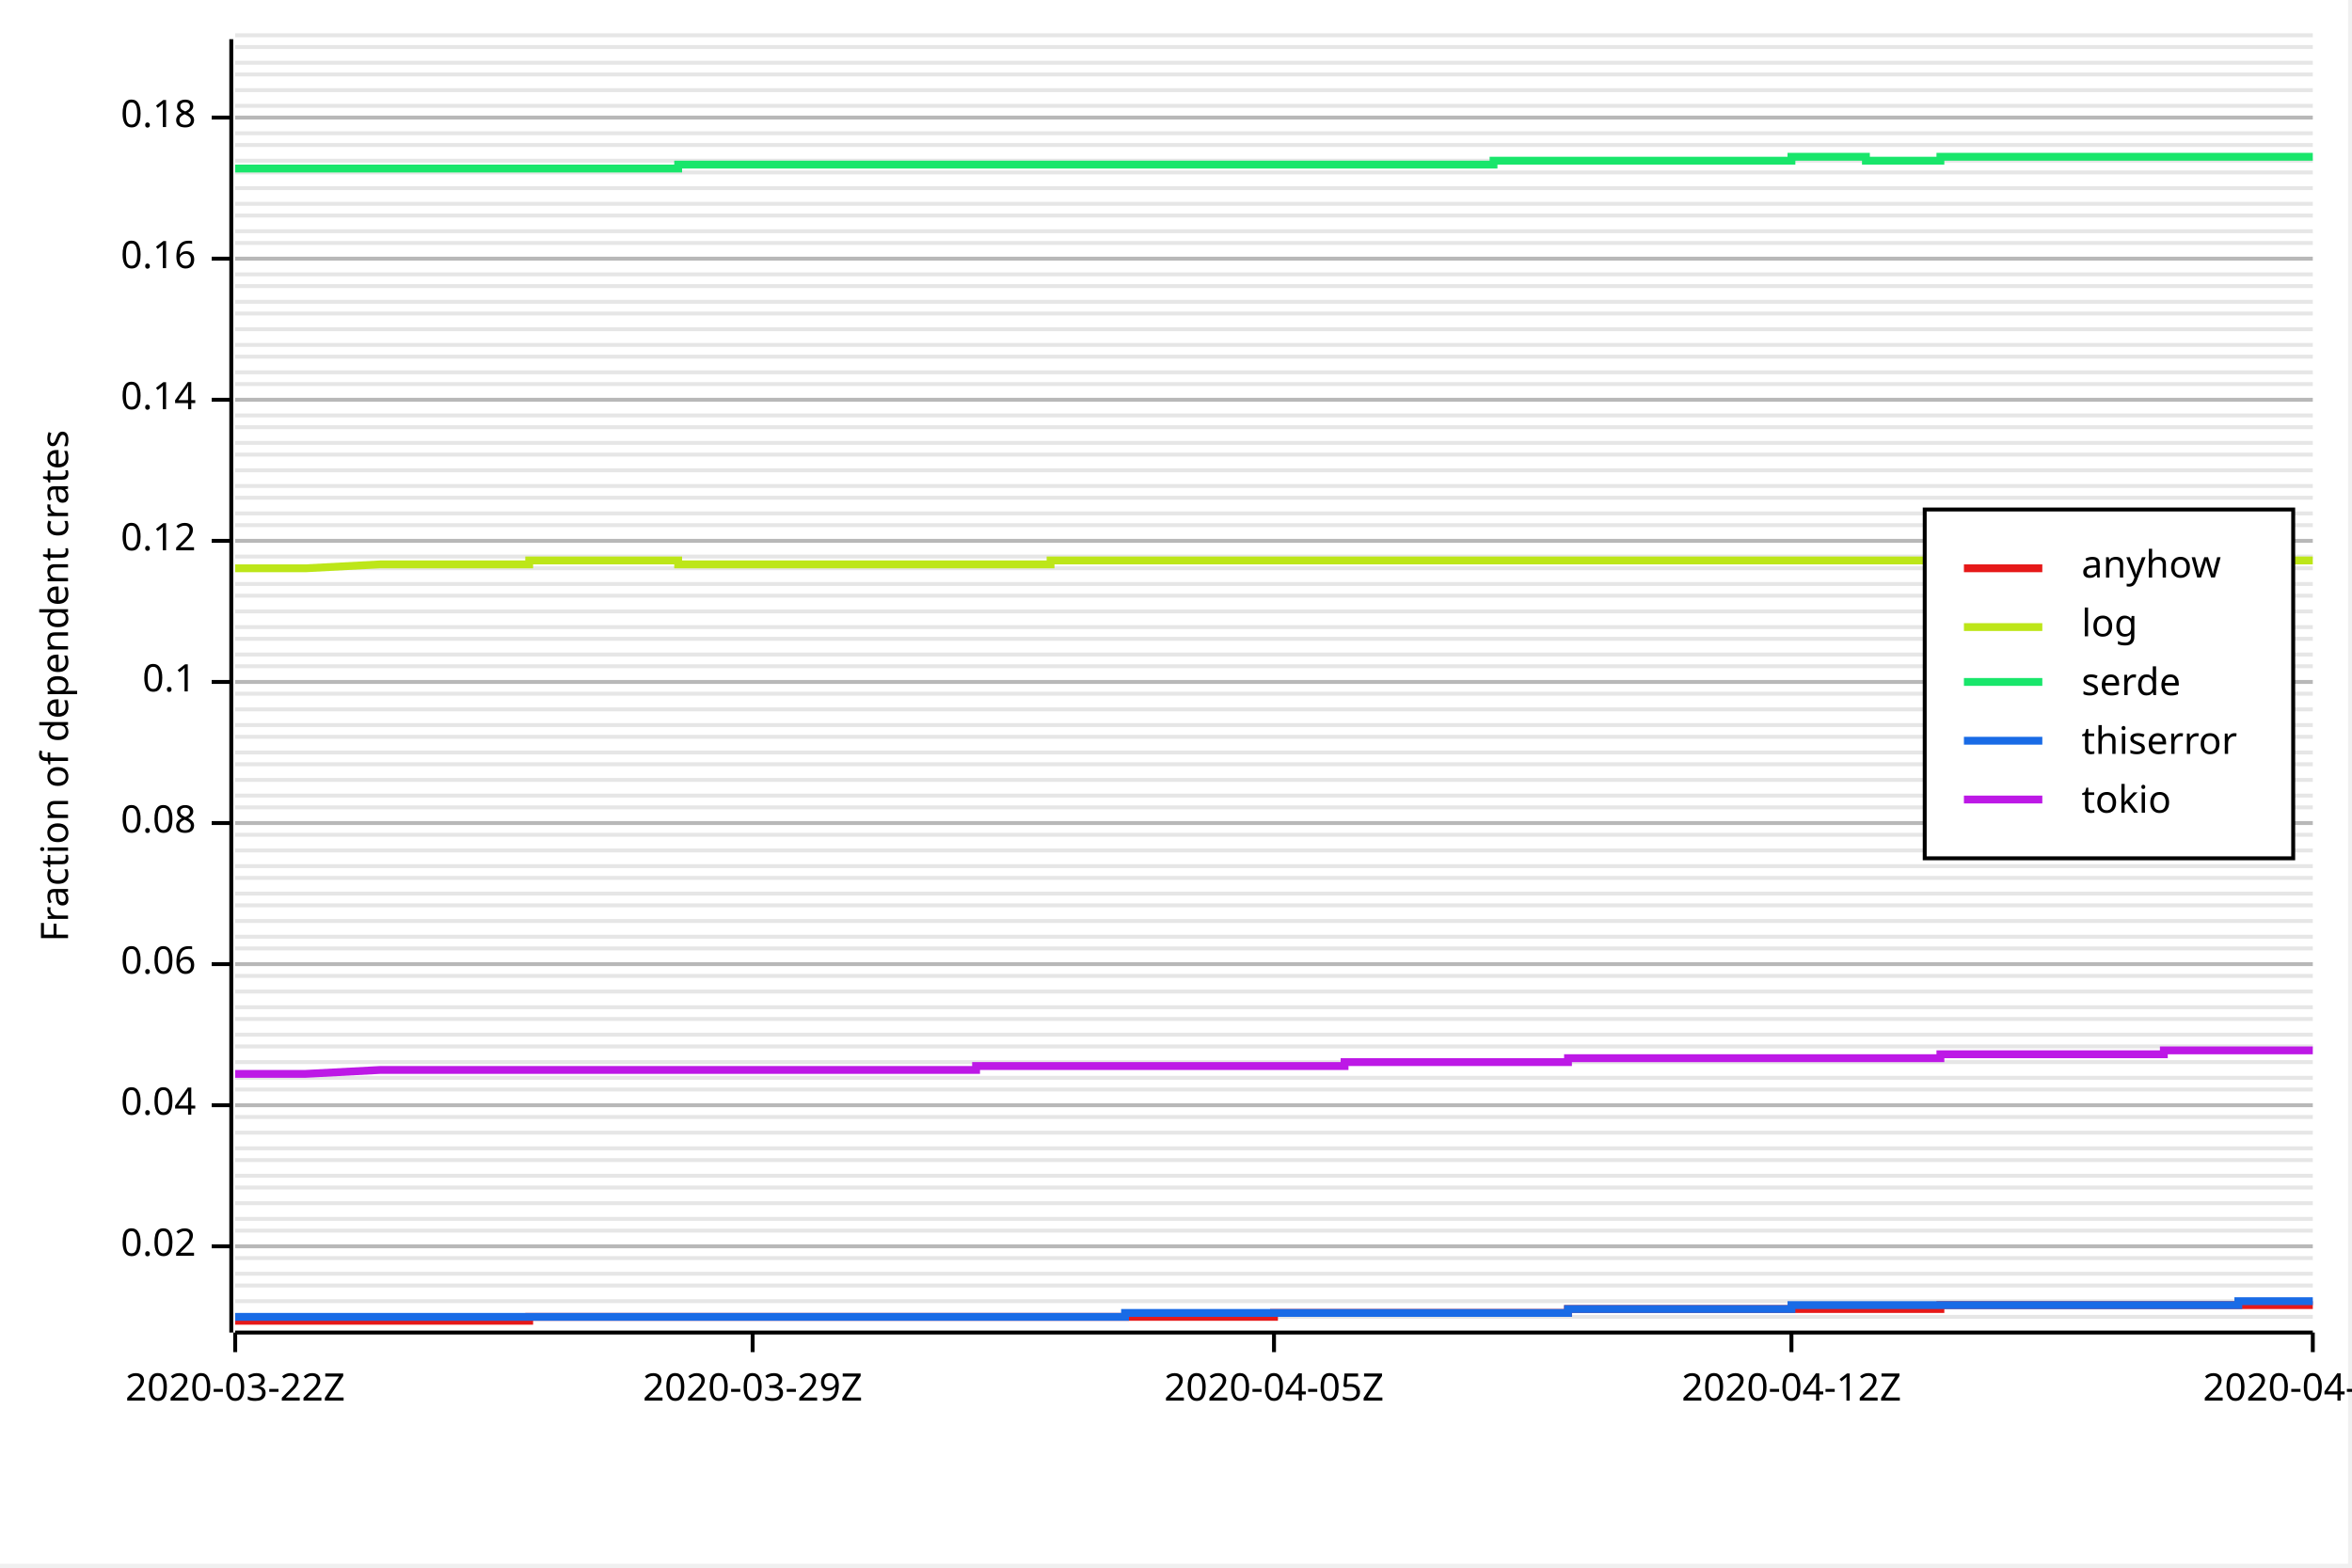
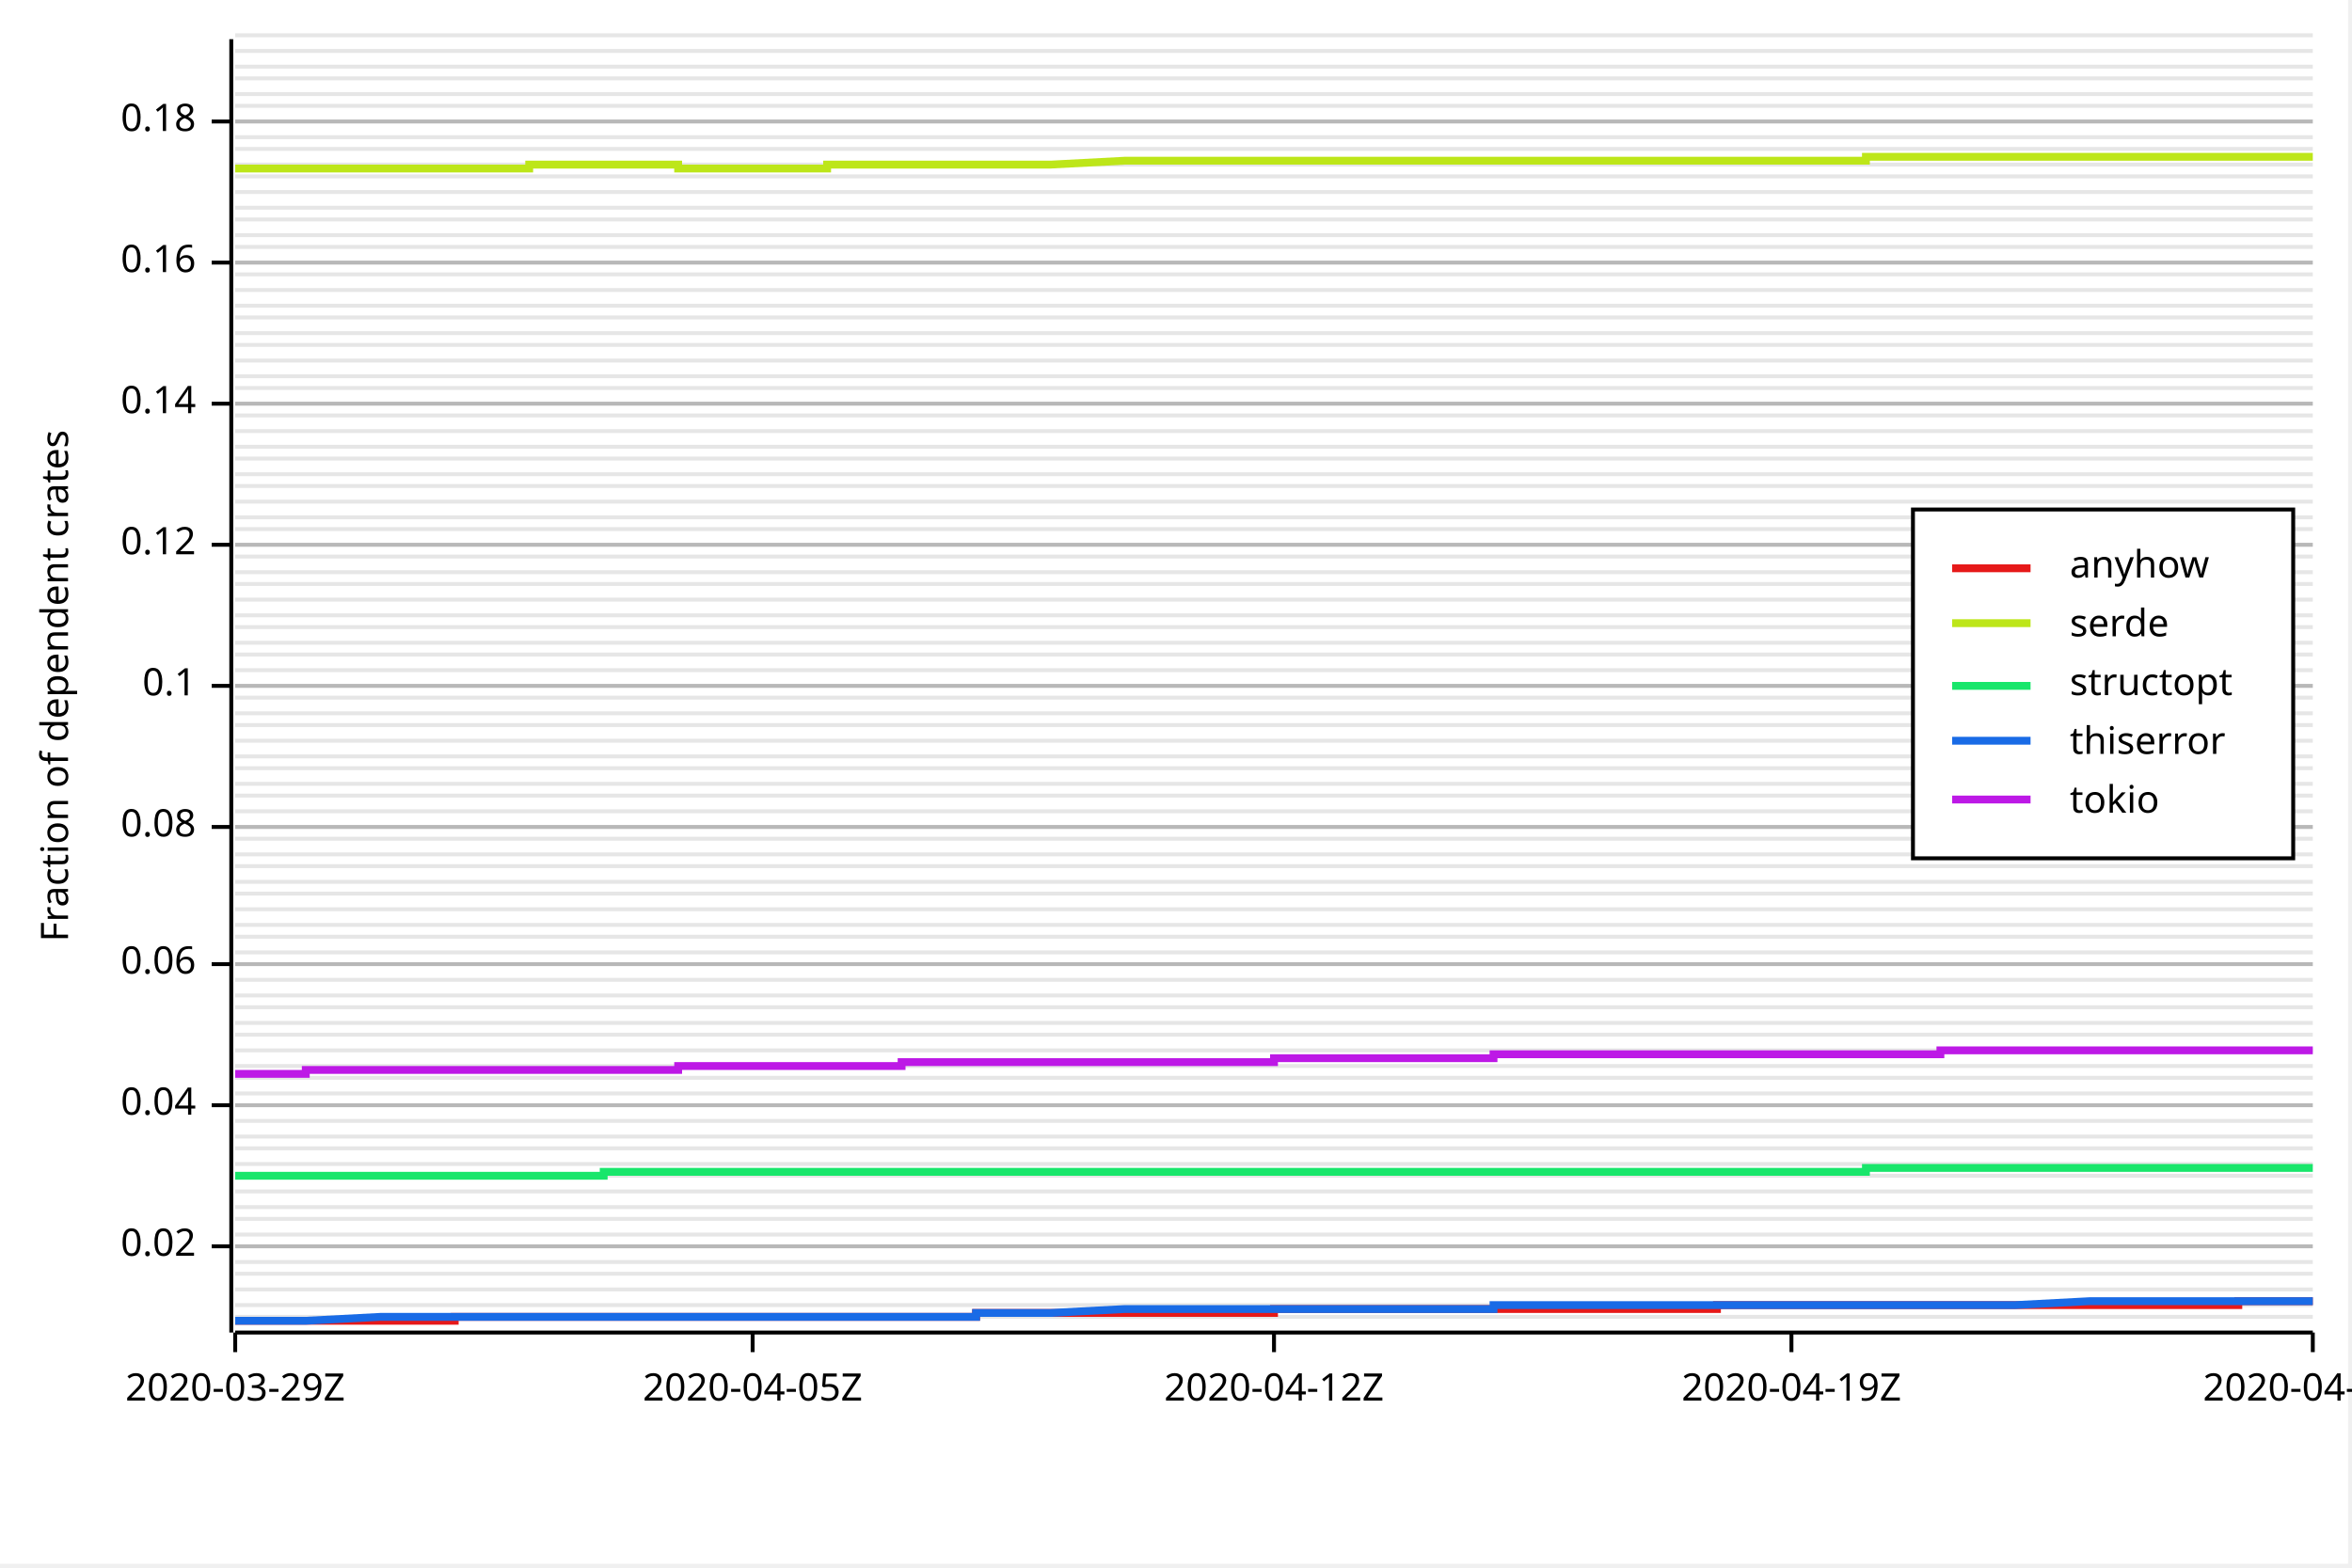
<svg xmlns="http://www.w3.org/2000/svg" width="600" height="400">
  <rect x="0" y="0" width="599" height="399" opacity="1" fill="#FFFFFF" stroke="none" />
  <line opacity="0.1" stroke="#000000" stroke-width="1" x1="60" y1="336" x2="590" y2="336" />
-   <line opacity="0.1" stroke="#000000" stroke-width="1" x1="60" y1="332" x2="590" y2="332" />
-   <line opacity="0.1" stroke="#000000" stroke-width="1" x1="60" y1="328" x2="590" y2="328" />
+   <line opacity="0.1" stroke="#000000" stroke-width="1" x1="60" y1="333" x2="590" y2="333" />
+   <line opacity="0.1" stroke="#000000" stroke-width="1" x1="60" y1="329" x2="590" y2="329" />
  <line opacity="0.1" stroke="#000000" stroke-width="1" x1="60" y1="325" x2="590" y2="325" />
-   <line opacity="0.1" stroke="#000000" stroke-width="1" x1="60" y1="321" x2="590" y2="321" />
+   <line opacity="0.1" stroke="#000000" stroke-width="1" x1="60" y1="322" x2="590" y2="322" />
  <line opacity="0.1" stroke="#000000" stroke-width="1" x1="60" y1="318" x2="590" y2="318" />
-   <line opacity="0.1" stroke="#000000" stroke-width="1" x1="60" y1="314" x2="590" y2="314" />
+   <line opacity="0.1" stroke="#000000" stroke-width="1" x1="60" y1="315" x2="590" y2="315" />
  <line opacity="0.1" stroke="#000000" stroke-width="1" x1="60" y1="311" x2="590" y2="311" />
-   <line opacity="0.1" stroke="#000000" stroke-width="1" x1="60" y1="307" x2="590" y2="307" />
-   <line opacity="0.1" stroke="#000000" stroke-width="1" x1="60" y1="303" x2="590" y2="303" />
+   <line opacity="0.1" stroke="#000000" stroke-width="1" x1="60" y1="308" x2="590" y2="308" />
+   <line opacity="0.1" stroke="#000000" stroke-width="1" x1="60" y1="304" x2="590" y2="304" />
  <line opacity="0.1" stroke="#000000" stroke-width="1" x1="60" y1="300" x2="590" y2="300" />
-   <line opacity="0.1" stroke="#000000" stroke-width="1" x1="60" y1="296" x2="590" y2="296" />
+   <line opacity="0.1" stroke="#000000" stroke-width="1" x1="60" y1="297" x2="590" y2="297" />
  <line opacity="0.1" stroke="#000000" stroke-width="1" x1="60" y1="293" x2="590" y2="293" />
-   <line opacity="0.1" stroke="#000000" stroke-width="1" x1="60" y1="289" x2="590" y2="289" />
-   <line opacity="0.1" stroke="#000000" stroke-width="1" x1="60" y1="285" x2="590" y2="285" />
+   <line opacity="0.1" stroke="#000000" stroke-width="1" x1="60" y1="290" x2="590" y2="290" />
+   <line opacity="0.1" stroke="#000000" stroke-width="1" x1="60" y1="286" x2="590" y2="286" />
  <line opacity="0.1" stroke="#000000" stroke-width="1" x1="60" y1="282" x2="590" y2="282" />
-   <line opacity="0.1" stroke="#000000" stroke-width="1" x1="60" y1="278" x2="590" y2="278" />
+   <line opacity="0.1" stroke="#000000" stroke-width="1" x1="60" y1="279" x2="590" y2="279" />
  <line opacity="0.1" stroke="#000000" stroke-width="1" x1="60" y1="275" x2="590" y2="275" />
-   <line opacity="0.1" stroke="#000000" stroke-width="1" x1="60" y1="271" x2="590" y2="271" />
-   <line opacity="0.1" stroke="#000000" stroke-width="1" x1="60" y1="267" x2="590" y2="267" />
+   <line opacity="0.1" stroke="#000000" stroke-width="1" x1="60" y1="272" x2="590" y2="272" />
+   <line opacity="0.1" stroke="#000000" stroke-width="1" x1="60" y1="268" x2="590" y2="268" />
  <line opacity="0.1" stroke="#000000" stroke-width="1" x1="60" y1="264" x2="590" y2="264" />
-   <line opacity="0.1" stroke="#000000" stroke-width="1" x1="60" y1="260" x2="590" y2="260" />
+   <line opacity="0.1" stroke="#000000" stroke-width="1" x1="60" y1="261" x2="590" y2="261" />
  <line opacity="0.1" stroke="#000000" stroke-width="1" x1="60" y1="257" x2="590" y2="257" />
-   <line opacity="0.1" stroke="#000000" stroke-width="1" x1="60" y1="253" x2="590" y2="253" />
-   <line opacity="0.1" stroke="#000000" stroke-width="1" x1="60" y1="249" x2="590" y2="249" />
+   <line opacity="0.1" stroke="#000000" stroke-width="1" x1="60" y1="254" x2="590" y2="254" />
+   <line opacity="0.1" stroke="#000000" stroke-width="1" x1="60" y1="250" x2="590" y2="250" />
  <line opacity="0.1" stroke="#000000" stroke-width="1" x1="60" y1="246" x2="590" y2="246" />
-   <line opacity="0.1" stroke="#000000" stroke-width="1" x1="60" y1="242" x2="590" y2="242" />
+   <line opacity="0.1" stroke="#000000" stroke-width="1" x1="60" y1="243" x2="590" y2="243" />
  <line opacity="0.1" stroke="#000000" stroke-width="1" x1="60" y1="239" x2="590" y2="239" />
-   <line opacity="0.1" stroke="#000000" stroke-width="1" x1="60" y1="235" x2="590" y2="235" />
-   <line opacity="0.1" stroke="#000000" stroke-width="1" x1="60" y1="231" x2="590" y2="231" />
+   <line opacity="0.1" stroke="#000000" stroke-width="1" x1="60" y1="236" x2="590" y2="236" />
+   <line opacity="0.1" stroke="#000000" stroke-width="1" x1="60" y1="232" x2="590" y2="232" />
  <line opacity="0.1" stroke="#000000" stroke-width="1" x1="60" y1="228" x2="590" y2="228" />
-   <line opacity="0.1" stroke="#000000" stroke-width="1" x1="60" y1="224" x2="590" y2="224" />
+   <line opacity="0.1" stroke="#000000" stroke-width="1" x1="60" y1="225" x2="590" y2="225" />
  <line opacity="0.1" stroke="#000000" stroke-width="1" x1="60" y1="221" x2="590" y2="221" />
-   <line opacity="0.1" stroke="#000000" stroke-width="1" x1="60" y1="217" x2="590" y2="217" />
-   <line opacity="0.1" stroke="#000000" stroke-width="1" x1="60" y1="213" x2="590" y2="213" />
-   <line opacity="0.1" stroke="#000000" stroke-width="1" x1="60" y1="210" x2="590" y2="210" />
-   <line opacity="0.1" stroke="#000000" stroke-width="1" x1="60" y1="206" x2="590" y2="206" />
+   <line opacity="0.1" stroke="#000000" stroke-width="1" x1="60" y1="218" x2="590" y2="218" />
+   <line opacity="0.1" stroke="#000000" stroke-width="1" x1="60" y1="214" x2="590" y2="214" />
+   <line opacity="0.1" stroke="#000000" stroke-width="1" x1="60" y1="211" x2="590" y2="211" />
+   <line opacity="0.1" stroke="#000000" stroke-width="1" x1="60" y1="207" x2="590" y2="207" />
  <line opacity="0.1" stroke="#000000" stroke-width="1" x1="60" y1="203" x2="590" y2="203" />
-   <line opacity="0.1" stroke="#000000" stroke-width="1" x1="60" y1="199" x2="590" y2="199" />
-   <line opacity="0.1" stroke="#000000" stroke-width="1" x1="60" y1="195" x2="590" y2="195" />
-   <line opacity="0.1" stroke="#000000" stroke-width="1" x1="60" y1="192" x2="590" y2="192" />
-   <line opacity="0.1" stroke="#000000" stroke-width="1" x1="60" y1="188" x2="590" y2="188" />
+   <line opacity="0.1" stroke="#000000" stroke-width="1" x1="60" y1="200" x2="590" y2="200" />
+   <line opacity="0.1" stroke="#000000" stroke-width="1" x1="60" y1="196" x2="590" y2="196" />
+   <line opacity="0.1" stroke="#000000" stroke-width="1" x1="60" y1="193" x2="590" y2="193" />
+   <line opacity="0.1" stroke="#000000" stroke-width="1" x1="60" y1="189" x2="590" y2="189" />
  <line opacity="0.1" stroke="#000000" stroke-width="1" x1="60" y1="185" x2="590" y2="185" />
-   <line opacity="0.1" stroke="#000000" stroke-width="1" x1="60" y1="181" x2="590" y2="181" />
-   <line opacity="0.1" stroke="#000000" stroke-width="1" x1="60" y1="177" x2="590" y2="177" />
-   <line opacity="0.1" stroke="#000000" stroke-width="1" x1="60" y1="174" x2="590" y2="174" />
-   <line opacity="0.1" stroke="#000000" stroke-width="1" x1="60" y1="170" x2="590" y2="170" />
+   <line opacity="0.1" stroke="#000000" stroke-width="1" x1="60" y1="182" x2="590" y2="182" />
+   <line opacity="0.1" stroke="#000000" stroke-width="1" x1="60" y1="178" x2="590" y2="178" />
+   <line opacity="0.1" stroke="#000000" stroke-width="1" x1="60" y1="175" x2="590" y2="175" />
+   <line opacity="0.1" stroke="#000000" stroke-width="1" x1="60" y1="171" x2="590" y2="171" />
  <line opacity="0.1" stroke="#000000" stroke-width="1" x1="60" y1="167" x2="590" y2="167" />
-   <line opacity="0.1" stroke="#000000" stroke-width="1" x1="60" y1="163" x2="590" y2="163" />
+   <line opacity="0.1" stroke="#000000" stroke-width="1" x1="60" y1="164" x2="590" y2="164" />
  <line opacity="0.1" stroke="#000000" stroke-width="1" x1="60" y1="160" x2="590" y2="160" />
-   <line opacity="0.1" stroke="#000000" stroke-width="1" x1="60" y1="156" x2="590" y2="156" />
-   <line opacity="0.1" stroke="#000000" stroke-width="1" x1="60" y1="152" x2="590" y2="152" />
+   <line opacity="0.1" stroke="#000000" stroke-width="1" x1="60" y1="157" x2="590" y2="157" />
+   <line opacity="0.1" stroke="#000000" stroke-width="1" x1="60" y1="153" x2="590" y2="153" />
  <line opacity="0.1" stroke="#000000" stroke-width="1" x1="60" y1="149" x2="590" y2="149" />
-   <line opacity="0.1" stroke="#000000" stroke-width="1" x1="60" y1="145" x2="590" y2="145" />
+   <line opacity="0.1" stroke="#000000" stroke-width="1" x1="60" y1="146" x2="590" y2="146" />
  <line opacity="0.1" stroke="#000000" stroke-width="1" x1="60" y1="142" x2="590" y2="142" />
-   <line opacity="0.1" stroke="#000000" stroke-width="1" x1="60" y1="138" x2="590" y2="138" />
-   <line opacity="0.1" stroke="#000000" stroke-width="1" x1="60" y1="134" x2="590" y2="134" />
-   <line opacity="0.1" stroke="#000000" stroke-width="1" x1="60" y1="131" x2="590" y2="131" />
-   <line opacity="0.1" stroke="#000000" stroke-width="1" x1="60" y1="127" x2="590" y2="127" />
+   <line opacity="0.1" stroke="#000000" stroke-width="1" x1="60" y1="139" x2="590" y2="139" />
+   <line opacity="0.1" stroke="#000000" stroke-width="1" x1="60" y1="135" x2="590" y2="135" />
+   <line opacity="0.1" stroke="#000000" stroke-width="1" x1="60" y1="132" x2="590" y2="132" />
+   <line opacity="0.1" stroke="#000000" stroke-width="1" x1="60" y1="128" x2="590" y2="128" />
  <line opacity="0.1" stroke="#000000" stroke-width="1" x1="60" y1="124" x2="590" y2="124" />
-   <line opacity="0.1" stroke="#000000" stroke-width="1" x1="60" y1="120" x2="590" y2="120" />
-   <line opacity="0.1" stroke="#000000" stroke-width="1" x1="60" y1="116" x2="590" y2="116" />
-   <line opacity="0.1" stroke="#000000" stroke-width="1" x1="60" y1="113" x2="590" y2="113" />
-   <line opacity="0.1" stroke="#000000" stroke-width="1" x1="60" y1="109" x2="590" y2="109" />
+   <line opacity="0.1" stroke="#000000" stroke-width="1" x1="60" y1="121" x2="590" y2="121" />
+   <line opacity="0.1" stroke="#000000" stroke-width="1" x1="60" y1="117" x2="590" y2="117" />
+   <line opacity="0.1" stroke="#000000" stroke-width="1" x1="60" y1="114" x2="590" y2="114" />
+   <line opacity="0.1" stroke="#000000" stroke-width="1" x1="60" y1="110" x2="590" y2="110" />
  <line opacity="0.1" stroke="#000000" stroke-width="1" x1="60" y1="106" x2="590" y2="106" />
-   <line opacity="0.1" stroke="#000000" stroke-width="1" x1="60" y1="102" x2="590" y2="102" />
-   <line opacity="0.1" stroke="#000000" stroke-width="1" x1="60" y1="98" x2="590" y2="98" />
-   <line opacity="0.1" stroke="#000000" stroke-width="1" x1="60" y1="95" x2="590" y2="95" />
-   <line opacity="0.1" stroke="#000000" stroke-width="1" x1="60" y1="91" x2="590" y2="91" />
+   <line opacity="0.1" stroke="#000000" stroke-width="1" x1="60" y1="103" x2="590" y2="103" />
+   <line opacity="0.1" stroke="#000000" stroke-width="1" x1="60" y1="99" x2="590" y2="99" />
+   <line opacity="0.1" stroke="#000000" stroke-width="1" x1="60" y1="96" x2="590" y2="96" />
+   <line opacity="0.1" stroke="#000000" stroke-width="1" x1="60" y1="92" x2="590" y2="92" />
  <line opacity="0.1" stroke="#000000" stroke-width="1" x1="60" y1="88" x2="590" y2="88" />
-   <line opacity="0.1" stroke="#000000" stroke-width="1" x1="60" y1="84" x2="590" y2="84" />
-   <line opacity="0.1" stroke="#000000" stroke-width="1" x1="60" y1="80" x2="590" y2="80" />
-   <line opacity="0.1" stroke="#000000" stroke-width="1" x1="60" y1="77" x2="590" y2="77" />
-   <line opacity="0.1" stroke="#000000" stroke-width="1" x1="60" y1="73" x2="590" y2="73" />
+   <line opacity="0.1" stroke="#000000" stroke-width="1" x1="60" y1="85" x2="590" y2="85" />
+   <line opacity="0.1" stroke="#000000" stroke-width="1" x1="60" y1="81" x2="590" y2="81" />
+   <line opacity="0.1" stroke="#000000" stroke-width="1" x1="60" y1="78" x2="590" y2="78" />
+   <line opacity="0.1" stroke="#000000" stroke-width="1" x1="60" y1="74" x2="590" y2="74" />
  <line opacity="0.1" stroke="#000000" stroke-width="1" x1="60" y1="70" x2="590" y2="70" />
-   <line opacity="0.1" stroke="#000000" stroke-width="1" x1="60" y1="66" x2="590" y2="66" />
-   <line opacity="0.1" stroke="#000000" stroke-width="1" x1="60" y1="62" x2="590" y2="62" />
-   <line opacity="0.1" stroke="#000000" stroke-width="1" x1="60" y1="59" x2="590" y2="59" />
-   <line opacity="0.1" stroke="#000000" stroke-width="1" x1="60" y1="55" x2="590" y2="55" />
-   <line opacity="0.1" stroke="#000000" stroke-width="1" x1="60" y1="52" x2="590" y2="52" />
-   <line opacity="0.1" stroke="#000000" stroke-width="1" x1="60" y1="48" x2="590" y2="48" />
-   <line opacity="0.1" stroke="#000000" stroke-width="1" x1="60" y1="44" x2="590" y2="44" />
-   <line opacity="0.1" stroke="#000000" stroke-width="1" x1="60" y1="41" x2="590" y2="41" />
-   <line opacity="0.1" stroke="#000000" stroke-width="1" x1="60" y1="37" x2="590" y2="37" />
-   <line opacity="0.1" stroke="#000000" stroke-width="1" x1="60" y1="34" x2="590" y2="34" />
-   <line opacity="0.1" stroke="#000000" stroke-width="1" x1="60" y1="30" x2="590" y2="30" />
+   <line opacity="0.1" stroke="#000000" stroke-width="1" x1="60" y1="67" x2="590" y2="67" />
+   <line opacity="0.1" stroke="#000000" stroke-width="1" x1="60" y1="63" x2="590" y2="63" />
+   <line opacity="0.1" stroke="#000000" stroke-width="1" x1="60" y1="60" x2="590" y2="60" />
+   <line opacity="0.1" stroke="#000000" stroke-width="1" x1="60" y1="56" x2="590" y2="56" />
+   <line opacity="0.1" stroke="#000000" stroke-width="1" x1="60" y1="53" x2="590" y2="53" />
+   <line opacity="0.1" stroke="#000000" stroke-width="1" x1="60" y1="49" x2="590" y2="49" />
+   <line opacity="0.1" stroke="#000000" stroke-width="1" x1="60" y1="45" x2="590" y2="45" />
+   <line opacity="0.1" stroke="#000000" stroke-width="1" x1="60" y1="42" x2="590" y2="42" />
+   <line opacity="0.1" stroke="#000000" stroke-width="1" x1="60" y1="38" x2="590" y2="38" />
+   <line opacity="0.1" stroke="#000000" stroke-width="1" x1="60" y1="35" x2="590" y2="35" />
+   <line opacity="0.1" stroke="#000000" stroke-width="1" x1="60" y1="31" x2="590" y2="31" />
  <line opacity="0.1" stroke="#000000" stroke-width="1" x1="60" y1="27" x2="590" y2="27" />
-   <line opacity="0.1" stroke="#000000" stroke-width="1" x1="60" y1="23" x2="590" y2="23" />
-   <line opacity="0.1" stroke="#000000" stroke-width="1" x1="60" y1="19" x2="590" y2="19" />
-   <line opacity="0.1" stroke="#000000" stroke-width="1" x1="60" y1="16" x2="590" y2="16" />
-   <line opacity="0.1" stroke="#000000" stroke-width="1" x1="60" y1="12" x2="590" y2="12" />
+   <line opacity="0.1" stroke="#000000" stroke-width="1" x1="60" y1="24" x2="590" y2="24" />
+   <line opacity="0.1" stroke="#000000" stroke-width="1" x1="60" y1="20" x2="590" y2="20" />
+   <line opacity="0.1" stroke="#000000" stroke-width="1" x1="60" y1="17" x2="590" y2="17" />
+   <line opacity="0.1" stroke="#000000" stroke-width="1" x1="60" y1="13" x2="590" y2="13" />
  <line opacity="0.1" stroke="#000000" stroke-width="1" x1="60" y1="9" x2="590" y2="9" />
  <text x="10" y="175" dy="0.76em" text-anchor="middle" font-family="sans-serif" font-size="9.677" opacity="1" fill="#000000" transform="rotate(270, 10, 175)">
Fraction of dependent crates
</text>
  <line opacity="0.2" stroke="#000000" stroke-width="1" x1="60" y1="318" x2="590" y2="318" />
  <line opacity="0.2" stroke="#000000" stroke-width="1" x1="60" y1="282" x2="590" y2="282" />
  <line opacity="0.2" stroke="#000000" stroke-width="1" x1="60" y1="246" x2="590" y2="246" />
-   <line opacity="0.2" stroke="#000000" stroke-width="1" x1="60" y1="210" x2="590" y2="210" />
-   <line opacity="0.2" stroke="#000000" stroke-width="1" x1="60" y1="174" x2="590" y2="174" />
-   <line opacity="0.2" stroke="#000000" stroke-width="1" x1="60" y1="138" x2="590" y2="138" />
-   <line opacity="0.2" stroke="#000000" stroke-width="1" x1="60" y1="102" x2="590" y2="102" />
-   <line opacity="0.2" stroke="#000000" stroke-width="1" x1="60" y1="66" x2="590" y2="66" />
-   <line opacity="0.2" stroke="#000000" stroke-width="1" x1="60" y1="30" x2="590" y2="30" />
+   <line opacity="0.2" stroke="#000000" stroke-width="1" x1="60" y1="211" x2="590" y2="211" />
+   <line opacity="0.2" stroke="#000000" stroke-width="1" x1="60" y1="175" x2="590" y2="175" />
+   <line opacity="0.2" stroke="#000000" stroke-width="1" x1="60" y1="139" x2="590" y2="139" />
+   <line opacity="0.2" stroke="#000000" stroke-width="1" x1="60" y1="103" x2="590" y2="103" />
+   <line opacity="0.2" stroke="#000000" stroke-width="1" x1="60" y1="67" x2="590" y2="67" />
+   <line opacity="0.2" stroke="#000000" stroke-width="1" x1="60" y1="31" x2="590" y2="31" />
  <polyline fill="none" opacity="1" stroke="#000000" stroke-width="1" points="59,10 59,340 " />
  <text x="50" y="318" dy="0.5ex" text-anchor="end" font-family="sans-serif" font-size="9.677" opacity="1" fill="#000000">
0.02
</text>
  <polyline fill="none" opacity="1" stroke="#000000" stroke-width="1" points="54,318 59,318 " />
  <text x="50" y="282" dy="0.5ex" text-anchor="end" font-family="sans-serif" font-size="9.677" opacity="1" fill="#000000">
0.04
</text>
  <polyline fill="none" opacity="1" stroke="#000000" stroke-width="1" points="54,282 59,282 " />
  <text x="50" y="246" dy="0.5ex" text-anchor="end" font-family="sans-serif" font-size="9.677" opacity="1" fill="#000000">
0.06
</text>
  <polyline fill="none" opacity="1" stroke="#000000" stroke-width="1" points="54,246 59,246 " />
-   <text x="50" y="210" dy="0.5ex" text-anchor="end" font-family="sans-serif" font-size="9.677" opacity="1" fill="#000000">
+   <text x="50" y="211" dy="0.5ex" text-anchor="end" font-family="sans-serif" font-size="9.677" opacity="1" fill="#000000">
0.08
</text>
-   <polyline fill="none" opacity="1" stroke="#000000" stroke-width="1" points="54,210 59,210 " />
-   <text x="50" y="174" dy="0.5ex" text-anchor="end" font-family="sans-serif" font-size="9.677" opacity="1" fill="#000000">
+   <polyline fill="none" opacity="1" stroke="#000000" stroke-width="1" points="54,211 59,211 " />
+   <text x="50" y="175" dy="0.5ex" text-anchor="end" font-family="sans-serif" font-size="9.677" opacity="1" fill="#000000">
0.1
</text>
-   <polyline fill="none" opacity="1" stroke="#000000" stroke-width="1" points="54,174 59,174 " />
-   <text x="50" y="138" dy="0.5ex" text-anchor="end" font-family="sans-serif" font-size="9.677" opacity="1" fill="#000000">
+   <polyline fill="none" opacity="1" stroke="#000000" stroke-width="1" points="54,175 59,175 " />
+   <text x="50" y="139" dy="0.5ex" text-anchor="end" font-family="sans-serif" font-size="9.677" opacity="1" fill="#000000">
0.12
</text>
-   <polyline fill="none" opacity="1" stroke="#000000" stroke-width="1" points="54,138 59,138 " />
-   <text x="50" y="102" dy="0.5ex" text-anchor="end" font-family="sans-serif" font-size="9.677" opacity="1" fill="#000000">
+   <polyline fill="none" opacity="1" stroke="#000000" stroke-width="1" points="54,139 59,139 " />
+   <text x="50" y="103" dy="0.5ex" text-anchor="end" font-family="sans-serif" font-size="9.677" opacity="1" fill="#000000">
0.14
</text>
-   <polyline fill="none" opacity="1" stroke="#000000" stroke-width="1" points="54,102 59,102 " />
-   <text x="50" y="66" dy="0.5ex" text-anchor="end" font-family="sans-serif" font-size="9.677" opacity="1" fill="#000000">
+   <polyline fill="none" opacity="1" stroke="#000000" stroke-width="1" points="54,103 59,103 " />
+   <text x="50" y="67" dy="0.5ex" text-anchor="end" font-family="sans-serif" font-size="9.677" opacity="1" fill="#000000">
0.16
</text>
-   <polyline fill="none" opacity="1" stroke="#000000" stroke-width="1" points="54,66 59,66 " />
-   <text x="50" y="30" dy="0.5ex" text-anchor="end" font-family="sans-serif" font-size="9.677" opacity="1" fill="#000000">
+   <polyline fill="none" opacity="1" stroke="#000000" stroke-width="1" points="54,67 59,67 " />
+   <text x="50" y="31" dy="0.5ex" text-anchor="end" font-family="sans-serif" font-size="9.677" opacity="1" fill="#000000">
0.18
</text>
-   <polyline fill="none" opacity="1" stroke="#000000" stroke-width="1" points="54,30 59,30 " />
+   <polyline fill="none" opacity="1" stroke="#000000" stroke-width="1" points="54,31 59,31 " />
  <polyline fill="none" opacity="1" stroke="#000000" stroke-width="1" points="60,340 590,340 " />
  <text x="60" y="350" dy="0.76em" text-anchor="middle" font-family="sans-serif" font-size="9.677" opacity="1" fill="#000000">
- 2020-03-22Z
+ 2020-03-29Z
</text>
  <polyline fill="none" opacity="1" stroke="#000000" stroke-width="1" points="60,340 60,345 " />
  <text x="192" y="350" dy="0.76em" text-anchor="middle" font-family="sans-serif" font-size="9.677" opacity="1" fill="#000000">
- 2020-03-29Z
+ 2020-04-05Z
</text>
  <polyline fill="none" opacity="1" stroke="#000000" stroke-width="1" points="192,340 192,345 " />
  <text x="325" y="350" dy="0.76em" text-anchor="middle" font-family="sans-serif" font-size="9.677" opacity="1" fill="#000000">
- 2020-04-05Z
+ 2020-04-12Z
</text>
  <polyline fill="none" opacity="1" stroke="#000000" stroke-width="1" points="325,340 325,345 " />
  <text x="457" y="350" dy="0.76em" text-anchor="middle" font-family="sans-serif" font-size="9.677" opacity="1" fill="#000000">
- 2020-04-12Z
+ 2020-04-19Z
</text>
  <polyline fill="none" opacity="1" stroke="#000000" stroke-width="1" points="457,340 457,345 " />
  <text x="590" y="350" dy="0.76em" text-anchor="middle" font-family="sans-serif" font-size="9.677" opacity="1" fill="#000000">
- 2020-04-19Z
+ 2020-04-26Z
</text>
  <polyline fill="none" opacity="1" stroke="#000000" stroke-width="1" points="590,340 590,345 " />
-   <polyline fill="none" opacity="1" stroke="#E61919" stroke-width="2" points="60,337 78,337 78,337 97,337 116,337 116,337 135,337 135,336 154,336 154,336 173,336 173,336 192,336 192,336 211,336 211,336 230,336 249,336 249,336 268,336 268,336 287,336 287,336 306,336 306,336 325,336 325,335 343,335 343,335 362,335 362,335 381,335 381,335 400,335 400,334 419,334 438,334 438,334 457,334 457,334 476,334 476,334 495,334 495,333 514,333 514,333 533,333 533,333 552,333 552,333 571,333 571,333 590,333 " />
-   <polyline fill="none" opacity="1" stroke="#BDE619" stroke-width="2" points="60,145 78,145 78,145 97,144 116,144 116,144 135,144 135,143 154,143 154,143 173,143 173,144 192,144 192,144 211,144 211,144 230,144 249,144 249,144 268,144 268,143 287,143 287,143 306,143 306,143 325,143 325,143 343,143 343,143 362,143 362,143 381,143 381,143 400,143 400,143 419,143 438,143 438,143 457,143 457,143 476,143 476,143 495,143 495,143 514,143 514,143 533,143 533,143 552,143 552,143 571,143 571,143 590,143 " />
-   <polyline fill="none" opacity="1" stroke="#19E66B" stroke-width="2" points="60,43 78,43 78,43 97,43 116,43 116,43 135,43 135,43 154,43 154,43 173,43 173,42 192,42 192,42 211,42 211,42 230,42 249,42 249,42 268,42 268,42 287,42 287,42 306,42 306,42 325,42 325,42 343,42 343,42 362,42 362,42 381,42 381,41 400,41 400,41 419,41 438,41 438,41 457,41 457,40 476,40 476,41 495,41 495,40 514,40 514,40 533,40 533,40 552,40 552,40 571,40 571,40 590,40 " />
-   <polyline fill="none" opacity="1" stroke="#196BE6" stroke-width="2" points="60,336 78,336 78,336 97,336 116,336 116,336 135,336 135,336 154,336 154,336 173,336 173,336 192,336 192,336 211,336 211,336 230,336 249,336 249,336 268,336 268,336 287,336 287,335 306,335 306,335 325,335 325,335 343,335 343,335 362,335 362,335 381,335 381,335 400,335 400,334 419,334 438,334 438,334 457,334 457,333 476,333 476,333 495,333 495,333 514,333 514,333 533,333 533,333 552,333 552,333 571,333 571,332 590,332 " />
-   <polyline fill="none" opacity="1" stroke="#BD19E6" stroke-width="2" points="60,274 78,274 78,274 97,273 116,273 116,273 135,273 135,273 154,273 154,273 173,273 173,273 192,273 192,273 211,273 211,273 230,273 249,273 249,272 268,272 268,272 287,272 287,272 306,272 306,272 325,272 325,272 343,272 343,271 362,271 362,271 381,271 381,271 400,271 400,270 419,270 438,270 438,270 457,270 457,270 476,270 476,270 495,270 495,269 514,269 514,269 533,269 533,269 552,269 552,268 571,268 571,268 590,268 " />
-   <rect x="491" y="130" width="94" height="89" opacity="1" fill="#FFFFFF" stroke="none" />
-   <rect x="491" y="130" width="94" height="89" opacity="1" fill="none" stroke="#000000" />
-   <text x="531" y="140" dy="0.76em" text-anchor="start" font-family="sans-serif" font-size="9.677" opacity="1" fill="#000000">
+   <polyline fill="none" opacity="1" stroke="#E61919" stroke-width="2" points="60,337 60,337 78,337 78,337 97,337 116,337 116,336 135,336 135,336 154,336 154,336 173,336 173,336 192,336 192,336 211,336 211,336 230,336 230,336 249,336 249,335 268,335 268,335 287,335 306,335 306,335 325,335 325,334 343,334 343,334 362,334 362,334 381,334 381,334 400,334 400,334 419,334 419,334 438,334 438,333 457,333 457,333 476,333 476,333 495,333 495,333 514,333 533,333 552,333 552,333 571,333 571,332 590,332 " />
+   <polyline fill="none" opacity="1" stroke="#BDE619" stroke-width="2" points="60,43 60,43 78,43 78,43 97,43 116,43 116,43 135,43 135,42 154,42 154,42 173,42 173,43 192,43 192,43 211,43 211,42 230,42 230,42 249,42 249,42 268,42 268,42 287,41 306,41 306,41 325,41 325,41 343,41 343,41 362,41 362,41 381,41 381,41 400,41 400,41 419,41 419,41 438,41 438,41 457,41 457,41 476,41 476,40 495,40 495,40 514,40 533,40 552,40 552,40 571,40 571,40 590,40 " />
+   <polyline fill="none" opacity="1" stroke="#19E66B" stroke-width="2" points="60,300 60,300 78,300 78,300 97,300 116,300 116,300 135,300 135,300 154,300 154,299 173,299 173,299 192,299 192,299 211,299 211,299 230,299 230,299 249,299 249,299 268,299 268,299 287,299 306,299 306,299 325,299 325,299 343,299 343,299 362,299 362,299 381,299 381,299 400,299 400,299 419,299 419,299 438,299 438,299 457,299 457,299 476,299 476,298 495,298 495,298 514,298 533,298 552,298 552,298 571,298 571,298 590,298 " />
+   <polyline fill="none" opacity="1" stroke="#196BE6" stroke-width="2" points="60,337 60,337 78,337 78,337 97,336 116,336 116,336 135,336 135,336 154,336 154,336 173,336 173,336 192,336 192,336 211,336 211,336 230,336 230,336 249,336 249,335 268,335 268,335 287,334 306,334 306,334 325,334 325,334 343,334 343,334 362,334 362,334 381,334 381,333 400,333 400,333 419,333 419,333 438,333 438,333 457,333 457,333 476,333 476,333 495,333 495,333 514,333 533,332 552,332 552,332 571,332 571,332 590,332 " />
+   <polyline fill="none" opacity="1" stroke="#BD19E6" stroke-width="2" points="60,274 60,274 78,274 78,273 97,273 116,273 116,273 135,273 135,273 154,273 154,273 173,273 173,272 192,272 192,272 211,272 211,272 230,272 230,271 249,271 249,271 268,271 268,271 287,271 306,271 306,271 325,271 325,270 343,270 343,270 362,270 362,270 381,270 381,269 400,269 400,269 419,269 419,269 438,269 438,269 457,269 457,269 476,269 476,269 495,269 495,268 514,268 533,268 552,268 552,268 571,268 571,268 590,268 " />
+   <rect x="488" y="130" width="97" height="89" opacity="1" fill="#FFFFFF" stroke="none" />
+   <rect x="488" y="130" width="97" height="89" opacity="1" fill="none" stroke="#000000" />
+   <text x="528" y="140" dy="0.76em" text-anchor="start" font-family="sans-serif" font-size="9.677" opacity="1" fill="#000000">
anyhow
</text>
-   <text x="531" y="155" dy="0.76em" text-anchor="start" font-family="sans-serif" font-size="9.677" opacity="1" fill="#000000">
- log
- </text>
-   <text x="531" y="170" dy="0.76em" text-anchor="start" font-family="sans-serif" font-size="9.677" opacity="1" fill="#000000">
+   <text x="528" y="155" dy="0.76em" text-anchor="start" font-family="sans-serif" font-size="9.677" opacity="1" fill="#000000">
serde
</text>
-   <text x="531" y="185" dy="0.76em" text-anchor="start" font-family="sans-serif" font-size="9.677" opacity="1" fill="#000000">
+   <text x="528" y="170" dy="0.76em" text-anchor="start" font-family="sans-serif" font-size="9.677" opacity="1" fill="#000000">
+ structopt
+ </text>
+   <text x="528" y="185" dy="0.76em" text-anchor="start" font-family="sans-serif" font-size="9.677" opacity="1" fill="#000000">
thiserror
</text>
-   <text x="531" y="200" dy="0.76em" text-anchor="start" font-family="sans-serif" font-size="9.677" opacity="1" fill="#000000">
+   <text x="528" y="200" dy="0.76em" text-anchor="start" font-family="sans-serif" font-size="9.677" opacity="1" fill="#000000">
tokio
</text>
-   <polyline fill="none" opacity="1" stroke="#E61919" stroke-width="2" points="501,145 521,145 " />
-   <polyline fill="none" opacity="1" stroke="#BDE619" stroke-width="2" points="501,160 521,160 " />
-   <polyline fill="none" opacity="1" stroke="#19E66B" stroke-width="2" points="501,174 521,174 " />
-   <polyline fill="none" opacity="1" stroke="#196BE6" stroke-width="2" points="501,189 521,189 " />
-   <polyline fill="none" opacity="1" stroke="#BD19E6" stroke-width="2" points="501,204 521,204 " />
+   <polyline fill="none" opacity="1" stroke="#E61919" stroke-width="2" points="498,145 518,145 " />
+   <polyline fill="none" opacity="1" stroke="#BDE619" stroke-width="2" points="498,159 518,159 " />
+   <polyline fill="none" opacity="1" stroke="#19E66B" stroke-width="2" points="498,175 518,175 " />
+   <polyline fill="none" opacity="1" stroke="#196BE6" stroke-width="2" points="498,189 518,189 " />
+   <polyline fill="none" opacity="1" stroke="#BD19E6" stroke-width="2" points="498,204 518,204 " />
</svg>
